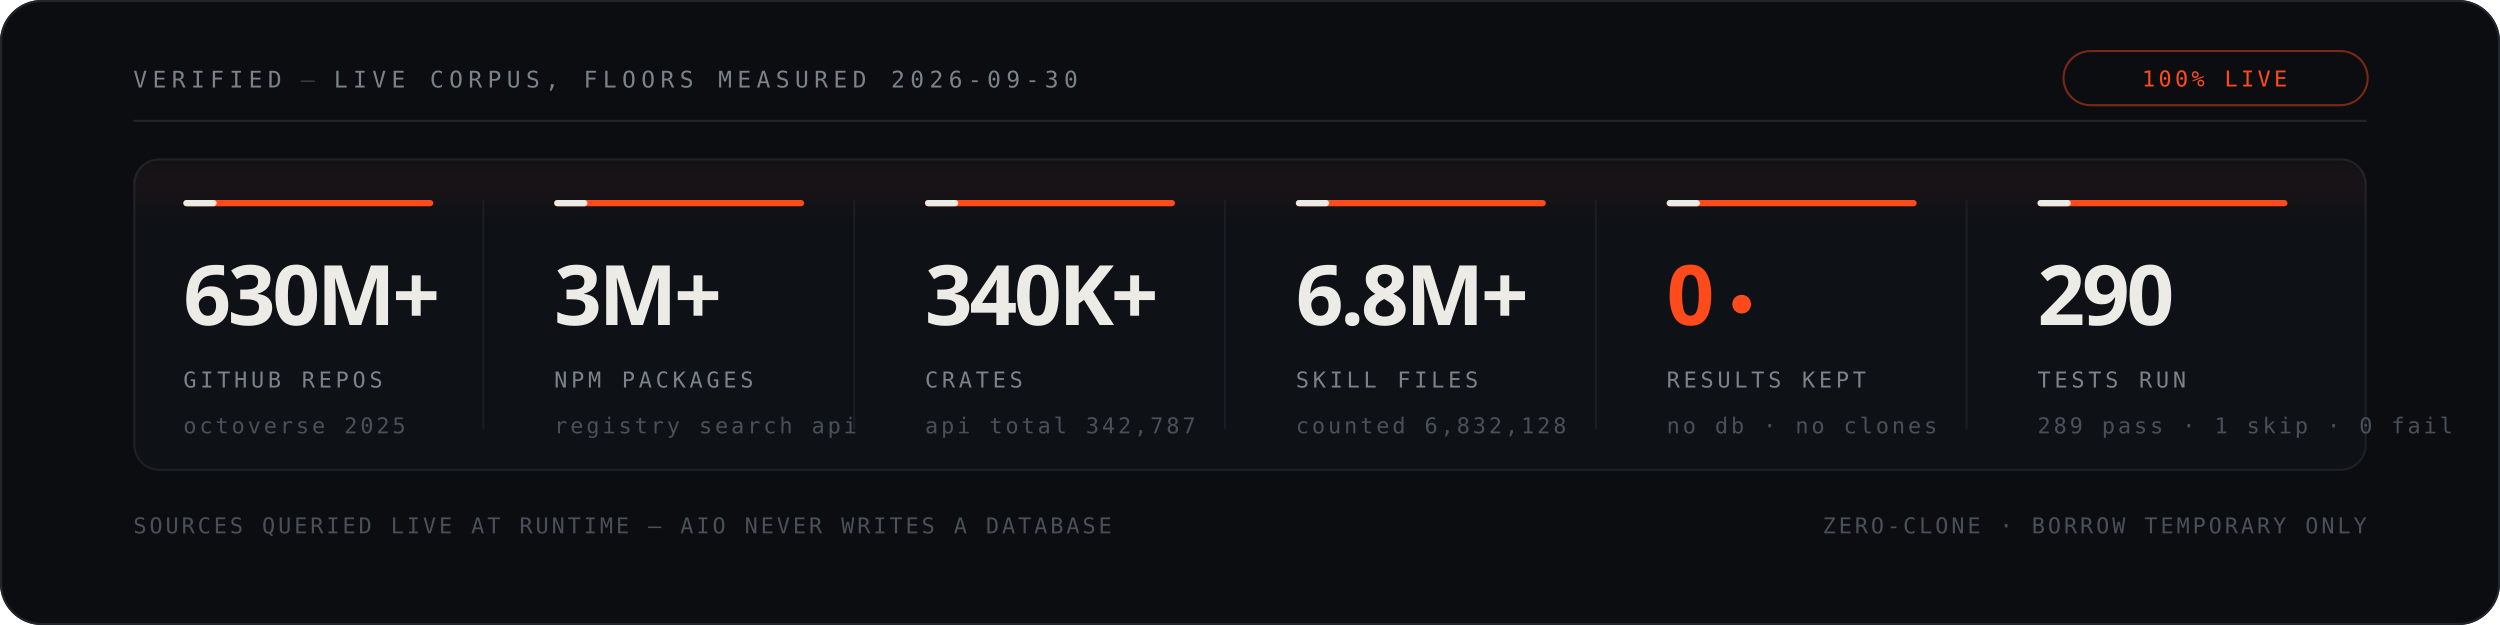
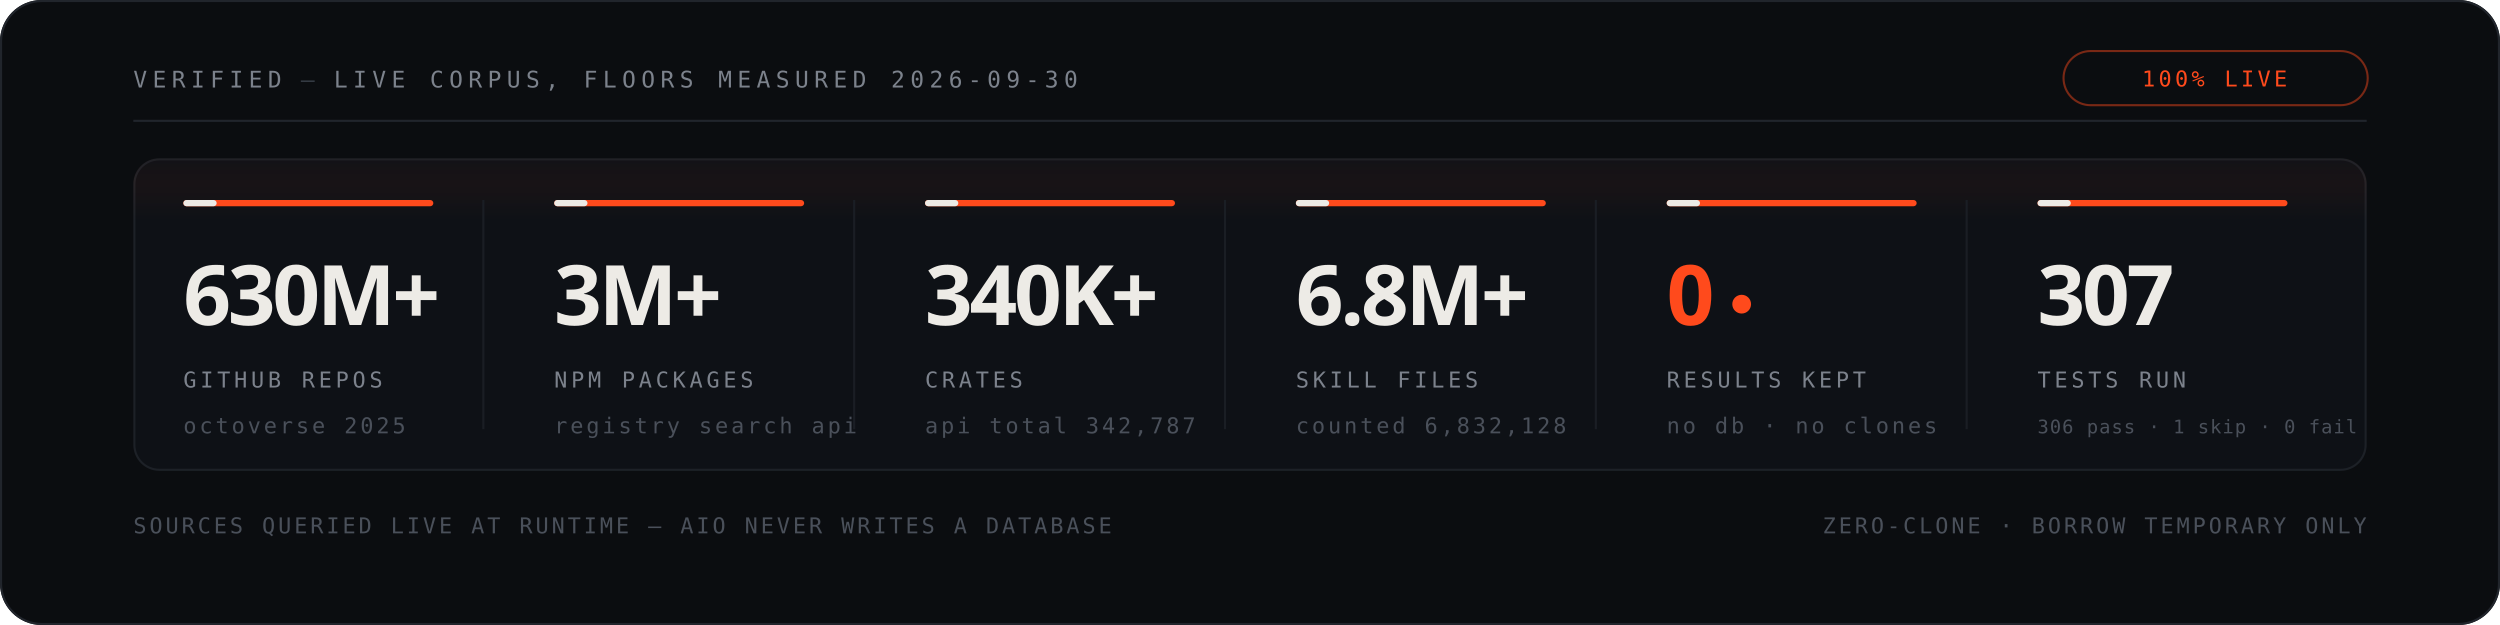
- <svg xmlns="http://www.w3.org/2000/svg" viewBox="0 0 1200 300" role="img" aria-label="aio live stats: 630M+ github repos (Octoverse 2025), 3M+ npm packages, 340K+ crates (measured 342,787), 6.8M+ skill files (measured 6,832,128), no search storage, 290 tests: 289 pass, 1 skip, 0 fail">
+ <svg xmlns="http://www.w3.org/2000/svg" viewBox="0 0 1200 300" role="img" aria-label="aio live stats: 630M+ github repos (Octoverse 2025), 3M+ npm packages, 340K+ crates (measured 342,787), 6.8M+ skill files (measured 6,832,128), no search storage, 307 tests: 306 pass, 1 skip, 0 fail">
  <defs>
    <clipPath id="stripClip">
      <rect x="64" y="76" width="1072" height="150" rx="12" />
    </clipPath>
    <linearGradient id="stripSheen" x1="0" y1="0" x2="0" y2="1">
      <stop offset="0" stop-color="#FF4A1C" stop-opacity="0" />
      <stop offset="0.5" stop-color="#FF4A1C" stop-opacity="0.045" />
      <stop offset="1" stop-color="#FF4A1C" stop-opacity="0" />
    </linearGradient>
    <style>
      .disp{font-family:ui-sans-serif,system-ui,"Segoe UI Variable Display","Segoe UI",sans-serif;font-weight:800;fill:#EDEBE6}
      .mono{font-family:ui-monospace,"Cascadia Mono","SF Mono",Consolas,monospace}
      .eyebrow{font-size:11px;letter-spacing:2.6px;fill:#7C828C}
      .lbl{font-size:10.5px;letter-spacing:1.8px;fill:#7C828C}
      .micro{font-size:10.5px;letter-spacing:1.4px;fill:#4A505A}
      .acc{fill:#FF4A1C}
      .g{transform-box:fill-box;transform-origin:0 50%}
      .c{transform-box:fill-box;transform-origin:50% 50%}
      @keyframes grow{from{transform:scaleX(0)}to{transform:scaleX(1)}}
      @keyframes rise{from{opacity:0;transform:translateY(14px)}to{opacity:1;transform:none}}
      @keyframes fadeIn{from{opacity:0}to{opacity:1}}
      .gw{animation:grow .9s cubic-bezier(.32,.72,0,1) both}
-       .rv{transform-box:fill-box;transform-origin:50% 100%;animation:rise .75s cubic-bezier(.32,.72,0,1) both}
+       .rv{transform-box:fill-box;transform-origin:50% 100%;animation:rise .75s cubic-bezier(.32,.72,0,1) both, beat 3.4s cubic-bezier(.45,0,.55,1) infinite}
      .fd{animation:fadeIn .8s cubic-bezier(.32,.72,0,1) both}
-       @media (prefers-reduced-motion:reduce){.gw,.rv,.fd{animation:none}}
+       /* kinetic: numbers rise, then keep a slow heartbeat (per-element delay via
+          inline `animation-delay: rise, beat` — one value per animation) */
+       @keyframes beat{0%,100%{transform:scale(1)}50%{transform:scale(1.05)}}
+       .kb{transform-box:fill-box;transform-origin:50% 50%;animation:fadeIn .8s cubic-bezier(.32,.72,0,1) both, beat 3s cubic-bezier(.45,0,.55,1) infinite}
+       @media (prefers-reduced-motion:reduce){.gw,.rv,.fd,.kb{animation:none}}
    </style>
  </defs>
  <rect width="1200" height="300" rx="20" fill="#0B0D10" />
  <rect x="0.5" y="0.5" width="1199" height="299" rx="19.5" fill="none" stroke="#21252C" />
  <text x="64" y="42" class="mono eyebrow">VERIFIED <tspan fill="#343A43">—</tspan> LIVE CORPUS, FLOORS MEASURED 2026-09-30</text>
-   <g class="fd" style="animation-delay:.6s">
+   <g class="kb" style="animation-delay:.6s">
    <rect x="990.5" y="24.5" width="146" height="26" rx="13" fill="none" stroke="#FF4A1C" stroke-opacity="0.45">
      <animate attributeName="stroke-opacity" values="0.45;0.15;0.45" keyTimes="0;0.5;1" dur="8s" repeatCount="indefinite" />
    </rect>
    <text x="1063" y="41.5" text-anchor="middle" class="mono" font-size="10.5" letter-spacing="1.6" fill="#FF4A1C">100% LIVE</text>
  </g>
  <line x1="64" y1="58" x2="1136" y2="58" stroke="#21252C" class="gw" style="animation-delay:.15s" />
  <rect x="64.5" y="76.5" width="1071" height="149" rx="12" fill="#0E1116" stroke="#1D2127" class="fd" style="animation-delay:.35s" />
  <g clip-path="url(#stripClip)">
    <rect x="64" y="70" width="1072" height="36" fill="url(#stripSheen)">
      <animate attributeName="y" values="36;36;226;226" keyTimes="0;0.74;0.95;1" dur="8s" repeatCount="indefinite" calcMode="spline" keySplines="0 0 0 0;0.45 0 0.55 1;0 0 0 0" />
    </rect>
  </g>
  <g stroke="#1A1E24" class="fd" style="animation-delay:.5s">
    <line x1="232" y1="96" x2="232" y2="206">
      <animate attributeName="stroke" values="#1A1E24;#1A1E24;#FF4A1C;#1A1E24;#1A1E24" keyTimes="0;0.26;0.28;0.32;1" dur="8s" repeatCount="indefinite" />
    </line>
    <line x1="410" y1="96" x2="410" y2="206">
      <animate attributeName="stroke" values="#1A1E24;#1A1E24;#FF4A1C;#1A1E24;#1A1E24" keyTimes="0;0.34;0.36;0.40;1" dur="8s" repeatCount="indefinite" />
    </line>
    <line x1="588" y1="96" x2="588" y2="206">
      <animate attributeName="stroke" values="#1A1E24;#1A1E24;#FF4A1C;#1A1E24;#1A1E24" keyTimes="0;0.42;0.44;0.48;1" dur="8s" repeatCount="indefinite" />
    </line>
    <line x1="766" y1="96" x2="766" y2="206">
      <animate attributeName="stroke" values="#1A1E24;#1A1E24;#FF4A1C;#1A1E24;#1A1E24" keyTimes="0;0.50;0.52;0.56;1" dur="8s" repeatCount="indefinite" />
    </line>
    <line x1="944" y1="96" x2="944" y2="206">
      <animate attributeName="stroke" values="#1A1E24;#1A1E24;#FF4A1C;#1A1E24;#1A1E24" keyTimes="0;0.58;0.60;0.64;1" dur="8s" repeatCount="indefinite" />
    </line>
  </g>
  <g>
    <rect x="88" y="96" width="120" height="3" rx="1.5" fill="#FF4A1C" class="gw" style="animation-delay:.4s" />
    <rect x="88" y="96" width="16" height="3" rx="1.5" fill="#EDEBE6">
      <animate attributeName="x" values="88;88;192;192;88;88" keyTimes="0;0.08;0.24;0.30;0.36;1" dur="8s" repeatCount="indefinite" calcMode="spline" keySplines="0 0 0 0;0.45 0 0.55 1;0 0 0 0;0.45 0 0.55 1;0 0 0 0" />
    </rect>
-     <text x="88" y="156" class="disp rv" font-size="40" letter-spacing="-1.5" style="animation-delay:.5s">630M+
+     <text x="88" y="156" class="disp rv" font-size="40" letter-spacing="-1.5" style="animation-delay:.5s, 2.4s">630M+
      <animate attributeName="opacity" values="1;1;0.68;1;1" keyTimes="0;0.21;0.24;0.30;1" dur="8s" repeatCount="indefinite" />
    </text>
    <text x="88" y="186" class="mono lbl rv" style="animation-delay:.58s">GITHUB REPOS</text>
    <text x="88" y="208" class="mono micro rv" style="animation-delay:.66s">octoverse 2025</text>
  </g>
  <g>
    <rect x="266" y="96" width="120" height="3" rx="1.5" fill="#FF4A1C" class="gw" style="animation-delay:.52s" />
    <rect x="266" y="96" width="16" height="3" rx="1.5" fill="#EDEBE6">
      <animate attributeName="x" values="266;266;370;370;266;266" keyTimes="0;0.16;0.32;0.38;0.44;1" dur="8s" repeatCount="indefinite" calcMode="spline" keySplines="0 0 0 0;0.45 0 0.55 1;0 0 0 0;0.45 0 0.55 1;0 0 0 0" />
    </rect>
-     <text x="266" y="156" class="disp rv" font-size="40" letter-spacing="-1.5" style="animation-delay:.62s">3M+
+     <text x="266" y="156" class="disp rv" font-size="40" letter-spacing="-1.5" style="animation-delay:.62s, 2.52s">3M+
      <animate attributeName="opacity" values="1;1;0.68;1;1" keyTimes="0;0.29;0.32;0.38;1" dur="8s" repeatCount="indefinite" />
    </text>
    <text x="266" y="186" class="mono lbl rv" style="animation-delay:.7s">NPM PACKAGES</text>
    <text x="266" y="208" class="mono micro rv" style="animation-delay:.78s">registry search api</text>
  </g>
  <g>
    <rect x="444" y="96" width="120" height="3" rx="1.5" fill="#FF4A1C" class="gw" style="animation-delay:.64s" />
    <rect x="444" y="96" width="16" height="3" rx="1.5" fill="#EDEBE6">
      <animate attributeName="x" values="444;444;548;548;444;444" keyTimes="0;0.24;0.40;0.46;0.52;1" dur="8s" repeatCount="indefinite" calcMode="spline" keySplines="0 0 0 0;0.45 0 0.55 1;0 0 0 0;0.45 0 0.55 1;0 0 0 0" />
    </rect>
-     <text x="444" y="156" class="disp rv" font-size="40" letter-spacing="-1.5" style="animation-delay:.74s">340K+
+     <text x="444" y="156" class="disp rv" font-size="40" letter-spacing="-1.5" style="animation-delay:.74s, 2.64s">340K+
      <animate attributeName="opacity" values="1;1;0.68;1;1" keyTimes="0;0.37;0.40;0.46;1" dur="8s" repeatCount="indefinite" />
    </text>
    <text x="444" y="186" class="mono lbl rv" style="animation-delay:.82s">CRATES</text>
    <text x="444" y="208" class="mono micro rv" style="animation-delay:.9s">api total 342,787</text>
  </g>
  <g>
    <rect x="622" y="96" width="120" height="3" rx="1.5" fill="#FF4A1C" class="gw" style="animation-delay:.76s" />
    <rect x="622" y="96" width="16" height="3" rx="1.5" fill="#EDEBE6">
      <animate attributeName="x" values="622;622;726;726;622;622" keyTimes="0;0.32;0.48;0.54;0.60;1" dur="8s" repeatCount="indefinite" calcMode="spline" keySplines="0 0 0 0;0.45 0 0.55 1;0 0 0 0;0.45 0 0.55 1;0 0 0 0" />
    </rect>
-     <text x="622" y="156" class="disp rv" font-size="40" letter-spacing="-1.5" style="animation-delay:.86s">6.8M+
+     <text x="622" y="156" class="disp rv" font-size="40" letter-spacing="-1.5" style="animation-delay:.86s, 2.76s">6.8M+
      <animate attributeName="opacity" values="1;1;0.68;1;1" keyTimes="0;0.45;0.48;0.54;1" dur="8s" repeatCount="indefinite" />
    </text>
    <text x="622" y="186" class="mono lbl rv" style="animation-delay:.94s">SKILL FILES</text>
    <text x="622" y="208" class="mono micro rv" style="animation-delay:1.02s">counted 6,832,128</text>
  </g>
  <g>
    <rect x="800" y="96" width="120" height="3" rx="1.5" fill="#FF4A1C" class="gw" style="animation-delay:.88s" />
    <rect x="800" y="96" width="16" height="3" rx="1.5" fill="#EDEBE6">
      <animate attributeName="x" values="800;800;904;904;800;800" keyTimes="0;0.40;0.56;0.62;0.68;1" dur="8s" repeatCount="indefinite" calcMode="spline" keySplines="0 0 0 0;0.45 0 0.55 1;0 0 0 0;0.45 0 0.55 1;0 0 0 0" />
    </rect>
-     <text x="800" y="156" class="disp acc rv" font-size="40" letter-spacing="-1.5" style="animation-delay:.98s">0
+     <text x="800" y="156" class="disp acc rv" font-size="40" letter-spacing="-1.5" style="animation-delay:.98s, 2.88s">0
      <animate attributeName="opacity" values="1;1;0.68;1;1" keyTimes="0;0.53;0.56;0.62;1" dur="8s" repeatCount="indefinite" />
    </text>
    <circle cx="836" cy="146" r="4" fill="#FF4A1C">
      <animate attributeName="opacity" values="1;0.2;1" keyTimes="0;0.5;1" dur="8s" repeatCount="indefinite" />
    </circle>
    <circle cx="836" cy="146" r="4" fill="none" stroke="#FF4A1C">
      <animate attributeName="r" values="4;12;4" keyTimes="0;0.62;1" dur="8s" repeatCount="indefinite" />
      <animate attributeName="stroke-opacity" values="0.55;0;0;0.55" keyTimes="0;0.62;0.99;1" dur="8s" repeatCount="indefinite" />
    </circle>
    <text x="800" y="186" class="mono lbl rv" style="animation-delay:1.06s">RESULTS KEPT</text>
    <text x="800" y="208" class="mono micro rv" style="animation-delay:1.14s">no db · no clones</text>
  </g>
  <g>
    <rect x="978" y="96" width="120" height="3" rx="1.5" fill="#FF4A1C" class="gw" style="animation-delay:1s" />
    <rect x="978" y="96" width="16" height="3" rx="1.5" fill="#EDEBE6">
      <animate attributeName="x" values="978;978;1082;1082;978;978" keyTimes="0;0.48;0.64;0.70;0.76;1" dur="8s" repeatCount="indefinite" calcMode="spline" keySplines="0 0 0 0;0.45 0 0.55 1;0 0 0 0;0.45 0 0.55 1;0 0 0 0" />
    </rect>
-     <text x="978" y="156" class="disp rv" font-size="40" letter-spacing="-1.5" style="animation-delay:1.1s">290
+     <text x="978" y="156" class="disp rv" font-size="40" letter-spacing="-1.5" style="animation-delay:1.1s, 3s">307
      <animate attributeName="opacity" values="1;1;0.68;1;1" keyTimes="0;0.61;0.64;0.70;1" dur="8s" repeatCount="indefinite" />
    </text>
    <text x="978" y="186" class="mono lbl rv" style="animation-delay:1.18s">TESTS RUN</text>
-     <text x="978" y="208" class="mono micro rv" style="animation-delay:1.26s">289 pass · 1 skip · 0 fail</text>
+     <text x="978" y="208" class="mono micro rv" style="animation-delay:1.26s;font-size:9px;letter-spacing:.5px">306 pass · 1 skip · 0 fail</text>
  </g>
  <text x="64" y="256" class="mono micro fd" style="animation-delay:1.3s">SOURCES QUERIED LIVE AT RUNTIME — AIO NEVER WRITES A DATABASE</text>
  <text x="1136" y="256" text-anchor="end" class="mono micro fd" style="animation-delay:1.3s">ZERO-CLONE · BORROW TEMPORARY ONLY</text>
</svg>
